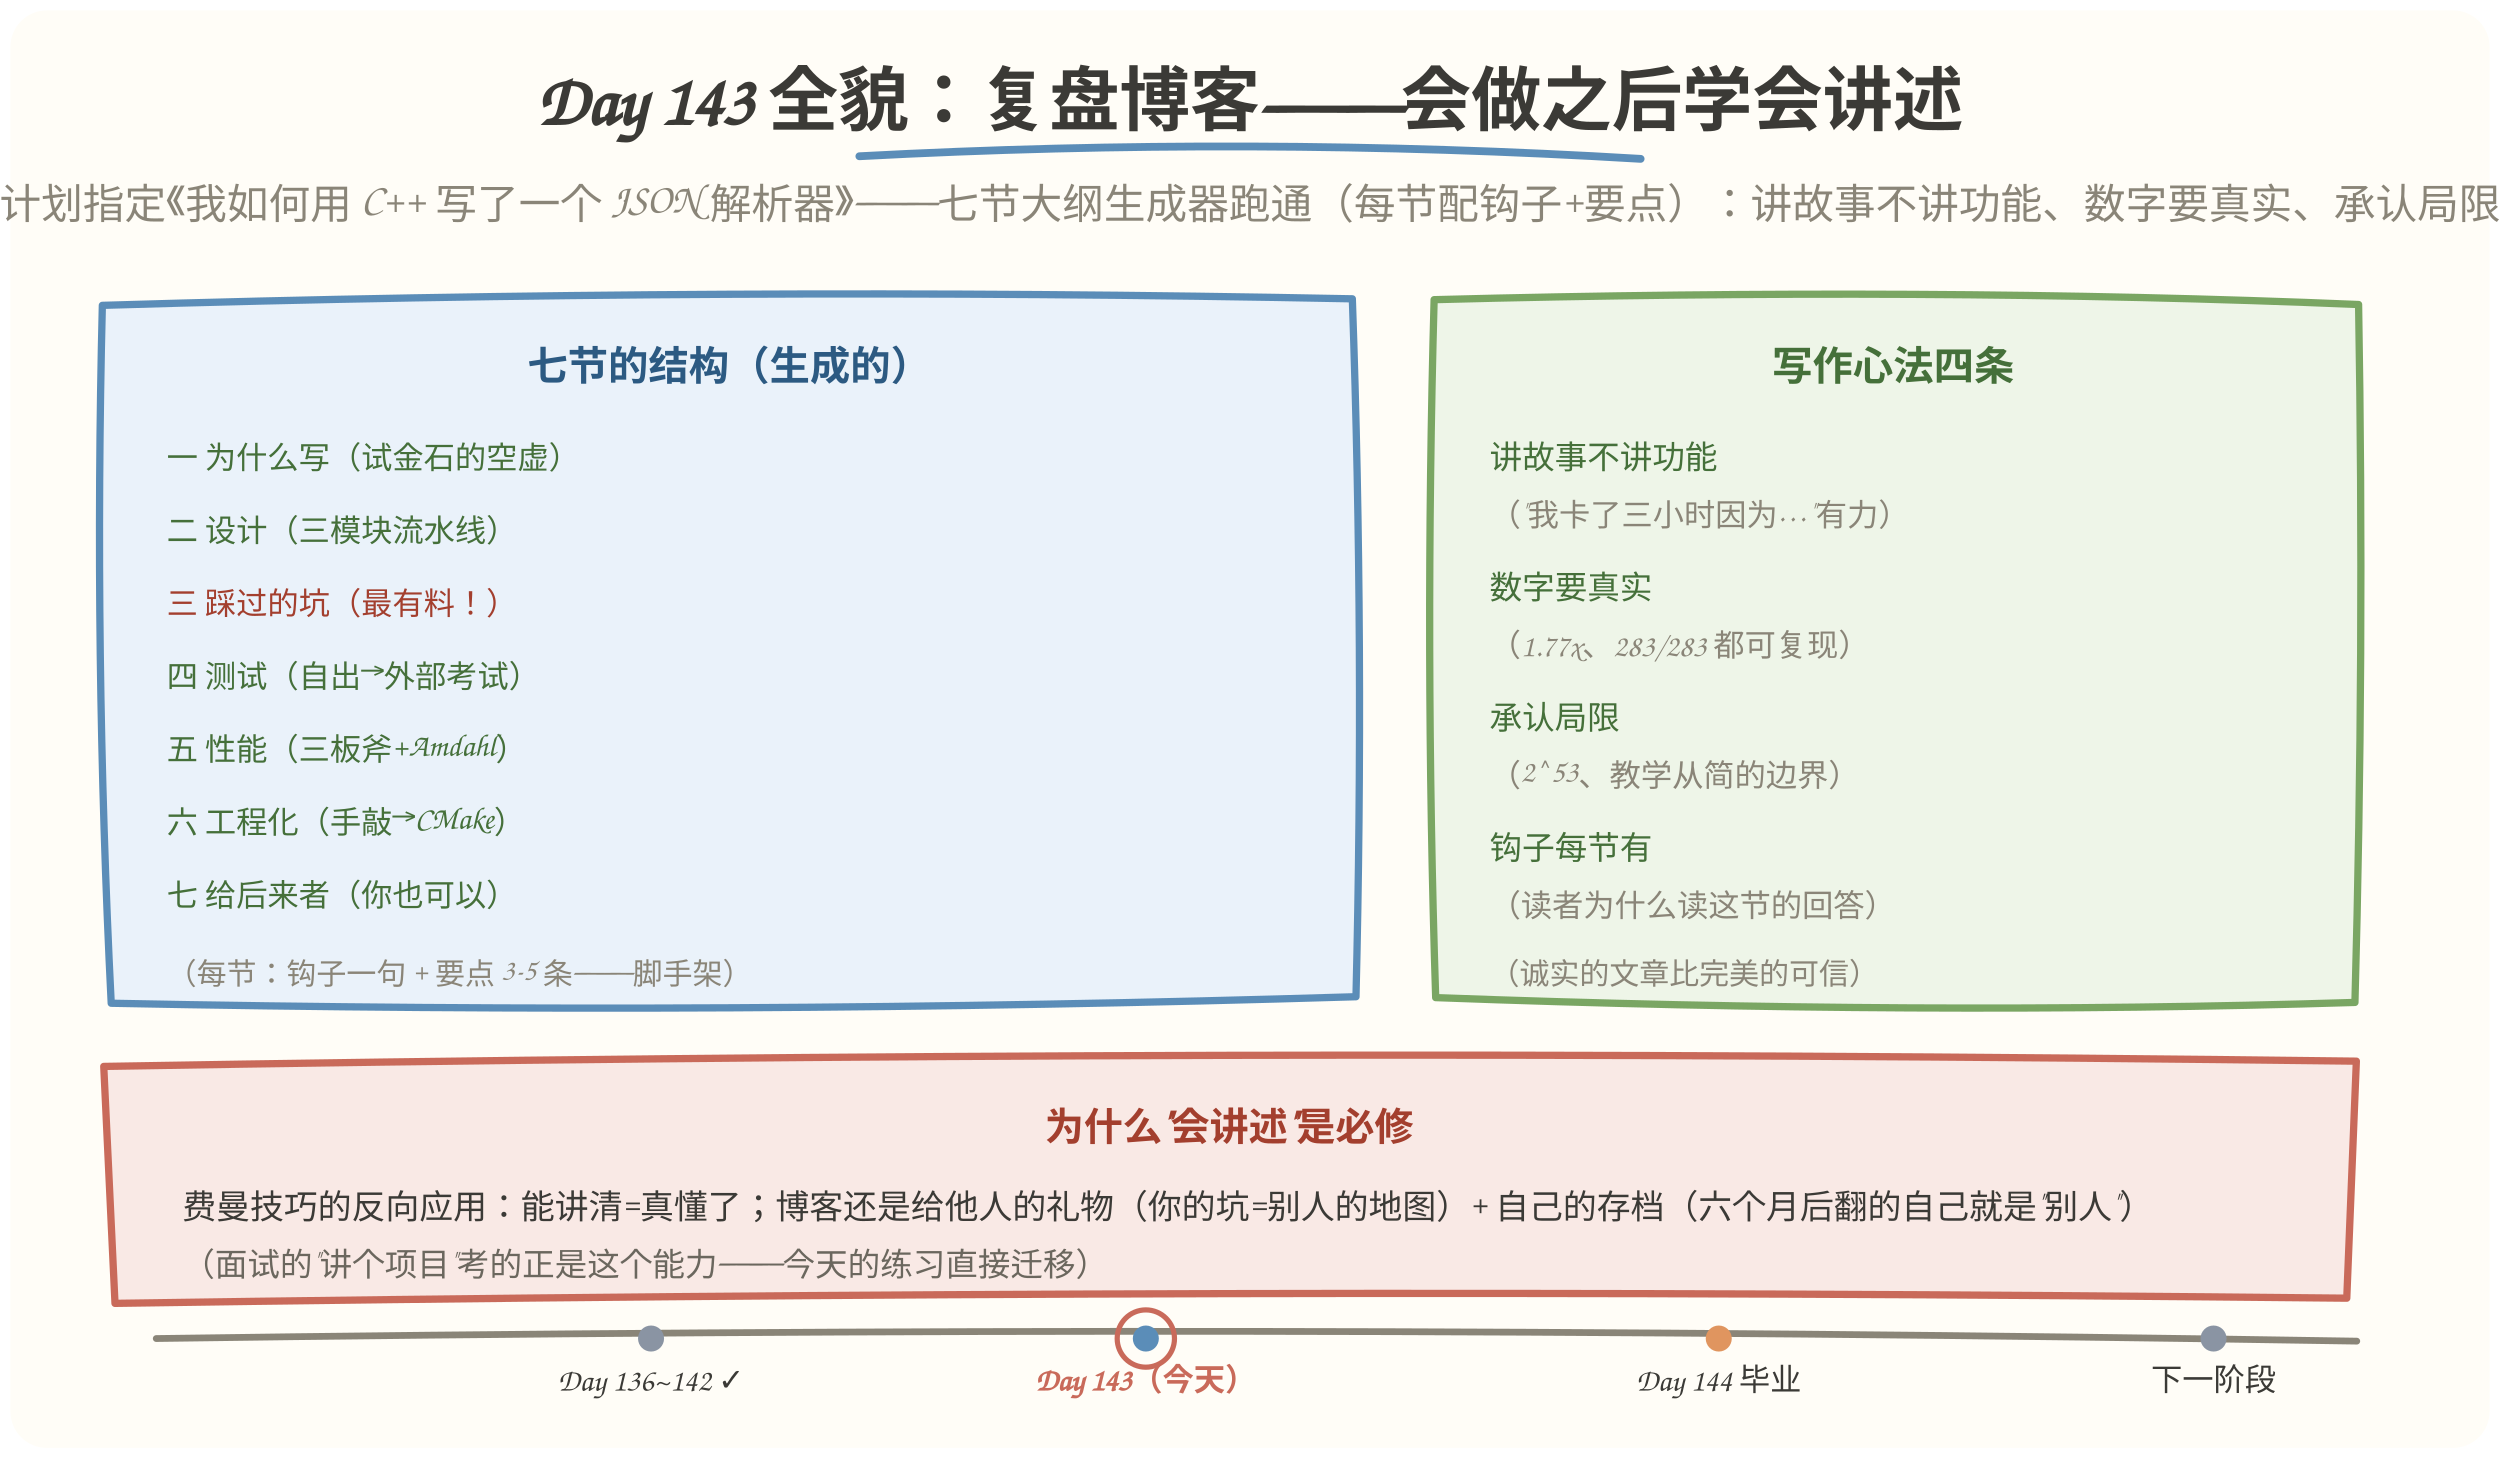
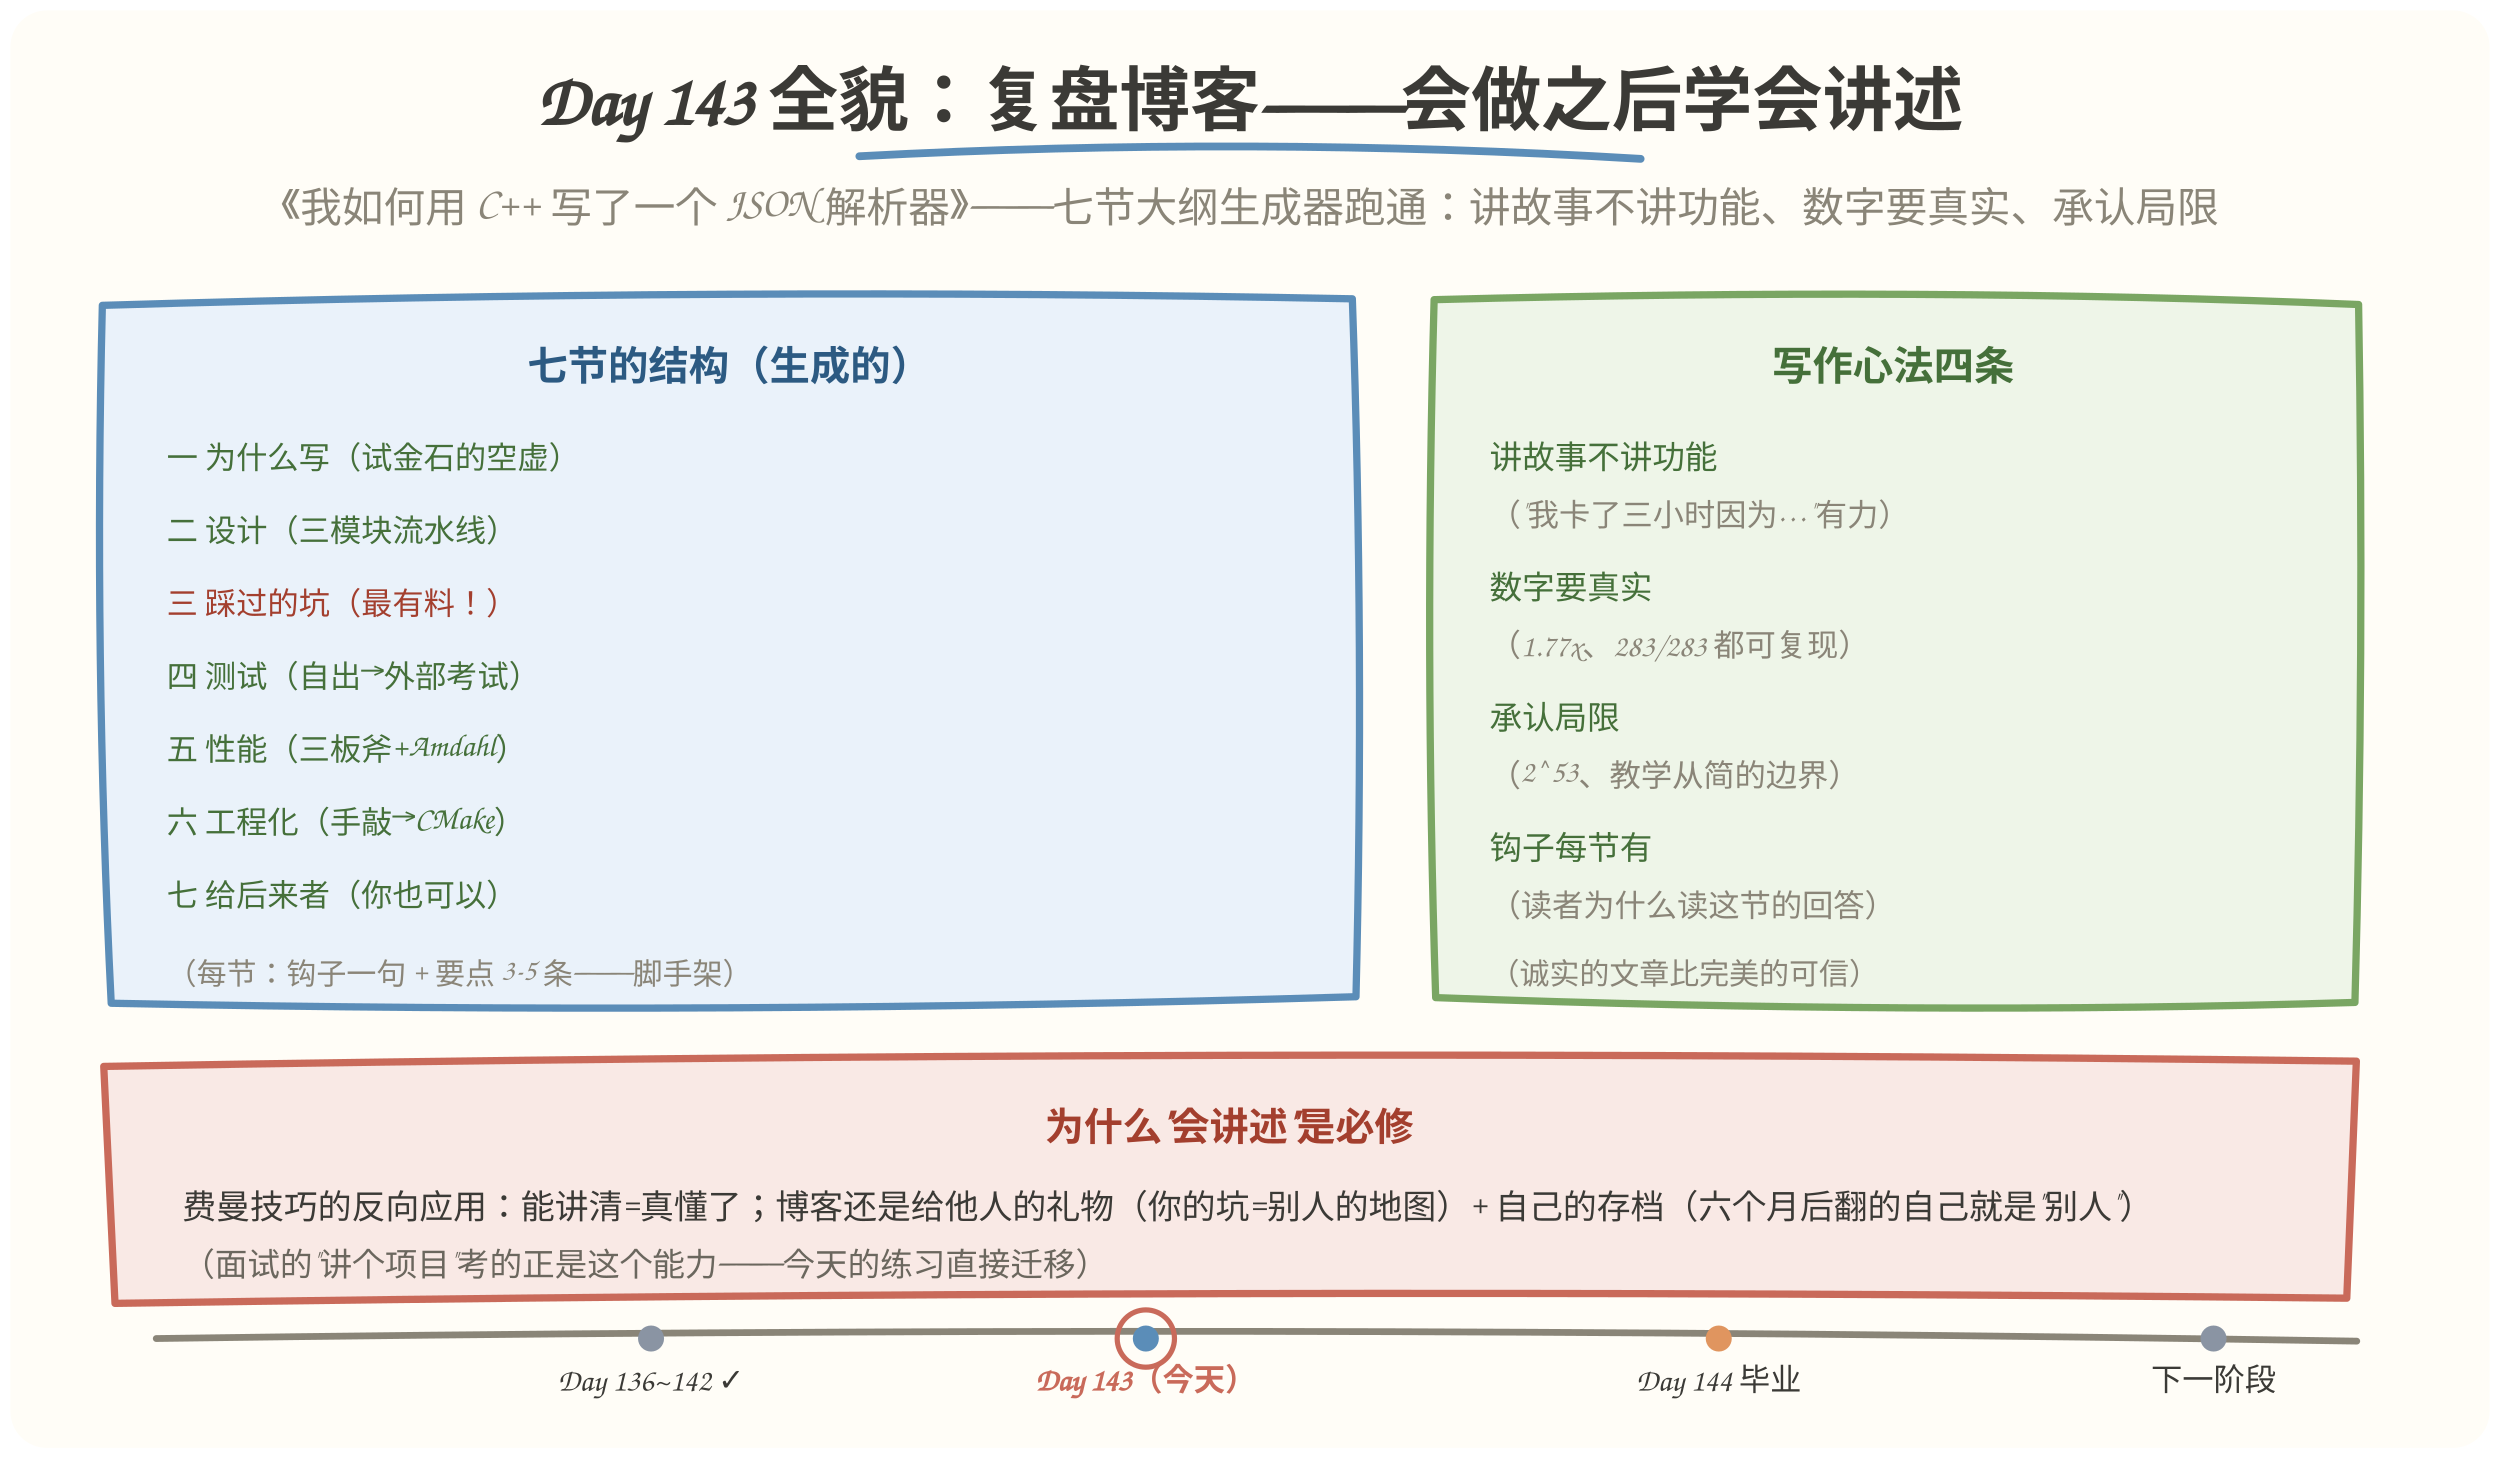
<svg xmlns="http://www.w3.org/2000/svg" viewBox="0 0 960 560" font-family="'Kaiti SC','KaiTi','Comic Sans MS',cursive">
  <rect x="4" y="4" width="952" height="552" rx="14" fill="#fffdf7" />
  <g stroke-linecap="round" stroke-linejoin="round">
    <text x="480" y="48" text-anchor="middle" font-size="27" font-weight="bold" fill="#3b3a36">Day 143 全貌：复盘博客——会做之后学会讲述</text>
    <path d="M 330,60 Q 480,52 630,61" fill="none" stroke="#5b8db8" stroke-width="3" />
-     <text x="480" y="84" text-anchor="middle" font-size="16" fill="#8a8578">计划指定《我如何用 C++ 写了一个 JSON 解析器》——七节大纲生成器跑通（每节配钩子+要点）：讲故事不讲功能、数字要真实、承认局限</text>
+     <text x="480" y="84" text-anchor="middle" font-size="16" fill="#8a8578">《我如何用 C++ 写了一个 JSON 解析器》——七节大纲生成器跑通：讲故事不讲功能、数字要真实、承认局限</text>
    <path d="M 40,116 Q 280,110 520,116 Q 524,250 520,384 Q 280,390 42,384 Q 36,250 40,116 Z" fill="#eaf2fa" stroke="#5b8db8" stroke-width="2.8" transform="rotate(-0.3 280 250)" />
    <text x="280" y="146" text-anchor="middle" font-size="15.5" font-weight="bold" fill="#2c5a82">七节的结构（生成的）</text>
    <text x="64" y="180" font-size="12" fill="#45703a">一 为什么写（试金石的空虚）</text>
    <text x="64" y="208" font-size="12" fill="#45703a">二 设计（三模块流水线）</text>
    <text x="64" y="236" font-size="12" fill="#a33f2e">三 踩过的坑（最有料！）</text>
    <text x="64" y="264" font-size="12" fill="#45703a">四 测试（自出→外部考试）</text>
    <text x="64" y="292" font-size="12" fill="#45703a">五 性能（三板斧+Amdahl）</text>
    <text x="64" y="320" font-size="12" fill="#45703a">六 工程化（手敲→CMake）</text>
    <text x="64" y="348" font-size="12" fill="#45703a">七 给后来者（你也可以）</text>
    <text x="64" y="378" font-size="11.5" fill="#8a8578">（每节：钩子一句 + 要点 3-5 条——脚手架）</text>
    <path d="M 550,116 Q 740,110 905,116 Q 908,250 905,384 Q 740,390 552,384 Q 547,250 550,116 Z" fill="#eef5e8" stroke="#7aa663" stroke-width="2.8" transform="rotate(0.3 727 250)" />
    <text x="727" y="146" text-anchor="middle" font-size="15.5" font-weight="bold" fill="#45703a">写作心法四条</text>
    <text x="572" y="180" font-size="12.5" fill="#45703a">讲故事不讲功能</text>
    <text x="572" y="202" font-size="12" fill="#8a8578">（"我卡了三小时因为…"有力）</text>
    <text x="572" y="230" font-size="12.5" fill="#45703a">数字要真实</text>
    <text x="572" y="252" font-size="12" fill="#8a8578">（1.77x、283/283 都可复现）</text>
    <text x="572" y="280" font-size="12.5" fill="#45703a">承认局限</text>
    <text x="572" y="302" font-size="12" fill="#8a8578">（2^53、教学从简的边界）</text>
    <text x="572" y="330" font-size="12.5" fill="#45703a">钩子每节有</text>
    <text x="572" y="352" font-size="12" fill="#8a8578">（读者为什么读这节的回答）</text>
    <text x="572" y="378" font-size="11.5" fill="#8a8578">（诚实的文章比完美的可信）</text>
    <path d="M 40,408 Q 470,402 905,409 L 901,500 Q 470,494 44,499 Z" fill="#f9e9e5" stroke="#c96a5a" stroke-width="2.8" transform="rotate(-0.2 472 454)" />
    <text x="472" y="438" text-anchor="middle" font-size="15" font-weight="bold" fill="#a33f2e">为什么"会讲述"是必修</text>
    <text x="70" y="468" font-size="13" fill="#3b3a36">费曼技巧的反向应用：能讲清=真懂了；博客还是给他人的礼物（你的坑=别人的地图）+ 自己的存档（六个月后翻的自己就是"别人"）</text>
    <text x="70" y="490" font-size="12.5" fill="#6b675e">（面试的"讲个项目"考的正是这个能力——今天的练习直接迁移）</text>
    <path d="M 60,514 Q 480,508 905 515" fill="none" stroke="#8a8578" stroke-width="2.6" />
    <circle cx="250" cy="514" r="5" fill="#8a94a3" />
    <text x="250" y="534" text-anchor="middle" font-size="12" fill="#3b3a36">Day 136~142 ✓</text>
    <circle cx="440" cy="514" r="11" fill="none" stroke="#c96a5a" stroke-width="2" />
    <circle cx="440" cy="514" r="5" fill="#5b8db8" />
    <text x="440" y="534" text-anchor="middle" font-size="12" font-weight="bold" fill="#c96a5a">Day 143（今天）</text>
    <circle cx="660" cy="514" r="5" fill="#e0955f" />
    <text x="660" y="534" text-anchor="middle" font-size="12" fill="#3b3a36">Day 144 毕业</text>
    <circle cx="850" cy="514" r="5" fill="#8a94a3" />
    <text x="850" y="534" text-anchor="middle" font-size="12" fill="#3b3a36">下一阶段</text>
  </g>
</svg>
